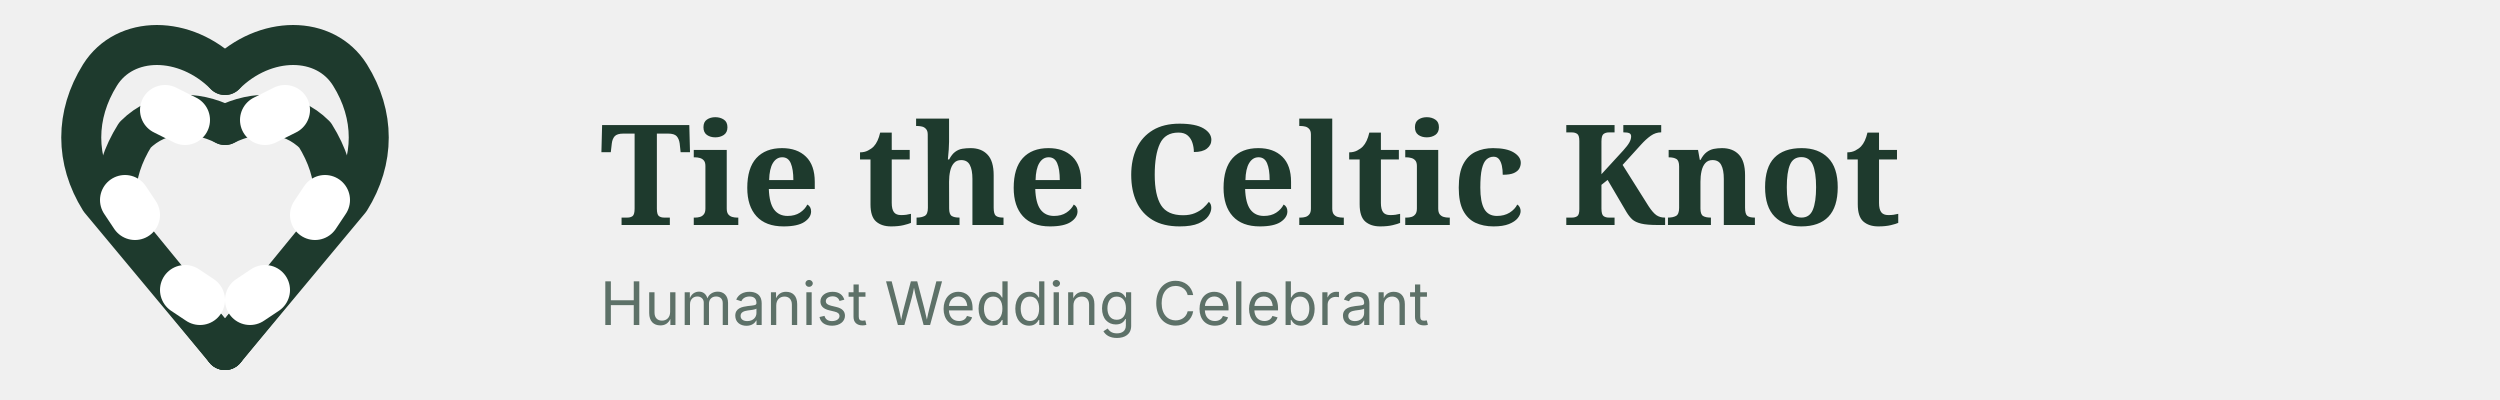
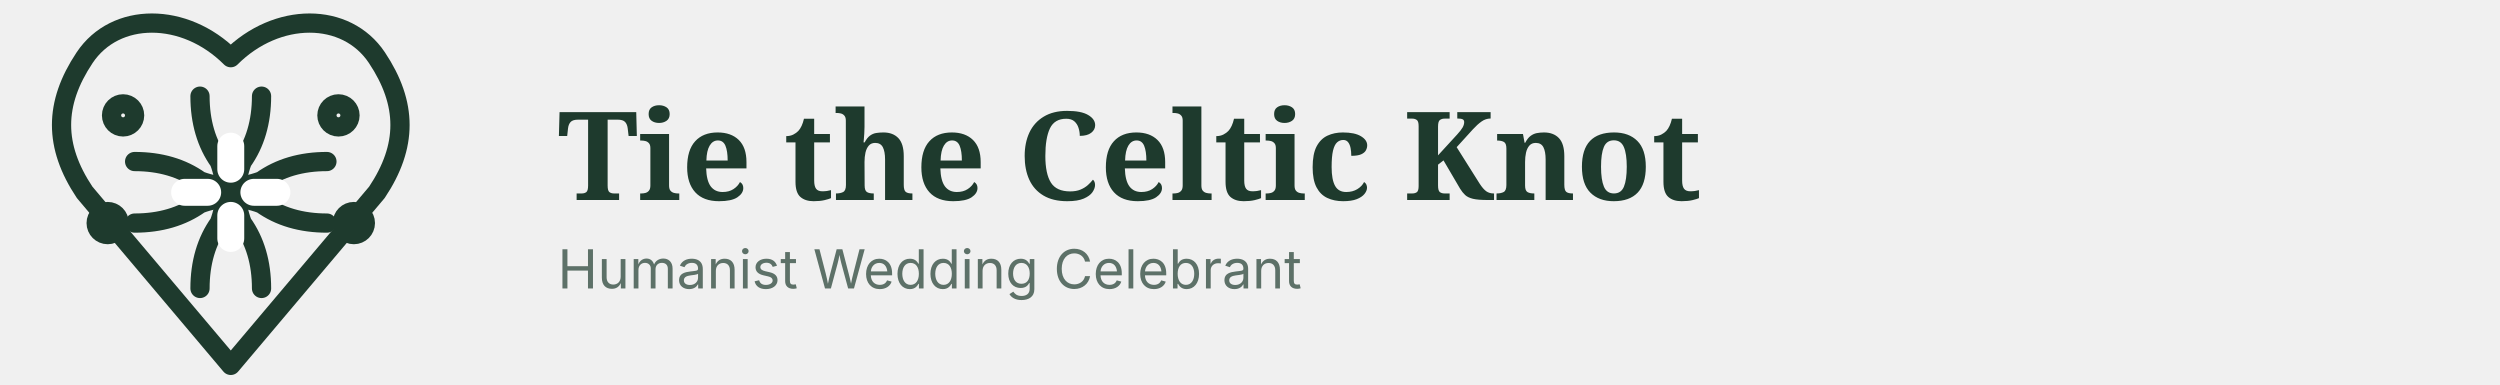
- <svg xmlns="http://www.w3.org/2000/svg" width="500" height="80" viewBox="0 0 500 80" fill="none">
-   <g transform="translate(45, 40)">
-     <path d="M 0,-25 C -8,-33 -20,-33 -25,-25 C -30,-17 -30,-8 -25,0 L 0,30" fill="none" stroke="#1e3a2d" stroke-width="8" stroke-linecap="round" stroke-linejoin="round" />
-     <path d="M 0,-25 C 8,-33 20,-33 25,-25 C 30,-17 30,-8 25,0 L 0,30" fill="none" stroke="#1e3a2d" stroke-width="8" stroke-linecap="round" stroke-linejoin="round" />
-     <path d="M 0,30 L -18,8 C -23,3 -23,-5 -18,-13 C -13,-18 -6,-18 0,-15" fill="none" stroke="#1e3a2d" stroke-width="8" stroke-linecap="round" stroke-linejoin="round" />
-     <path d="M 0,30 L 18,8 C 23,3 23,-5 18,-13 C 13,-18 6,-18 0,-15" fill="none" stroke="#1e3a2d" stroke-width="8" stroke-linecap="round" stroke-linejoin="round" />
-     <path d="M -12,-18 L -8,-16" fill="none" stroke="white" stroke-width="10" stroke-linecap="round" />
-     <path d="M 8,-16 L 12,-18" fill="none" stroke="white" stroke-width="10" stroke-linecap="round" />
-     <path d="M -20,0 L -18,3" fill="none" stroke="white" stroke-width="10" stroke-linecap="round" />
-     <path d="M 18,3 L 20,0" fill="none" stroke="white" stroke-width="10" stroke-linecap="round" />
-     <path d="M -8,18 L -5,20" fill="none" stroke="white" stroke-width="10" stroke-linecap="round" />
-     <path d="M 5,20 L 8,18" fill="none" stroke="white" stroke-width="10" stroke-linecap="round" />
+ <svg xmlns="http://www.w3.org/2000/svg" width="650" height="100" viewBox="0 0 650 100" fill="none">
+   <g transform="translate(60, 50)">
+     <path d="M 0,-35              C -12,-47 -30,-47 -38,-35              C -46,-23 -46,-12 -38,0              L 0,45              L 38,0              C 46,-12 46,-23 38,-35              C 30,-47 12,-47 0,-35 Z" fill="none" stroke="#1e3a2d" stroke-width="5" stroke-linecap="round" stroke-linejoin="round" />
+     <path d="M -25,-8 Q -15,-8 -8,-3 Q 0,0 8,-3 Q 15,-8 25,-8" fill="none" stroke="#1e3a2d" stroke-width="5" stroke-linecap="round" />
+     <path d="M 25,8 Q 15,8 8,3 Q 0,0 -8,3 Q -15,8 -25,8" fill="none" stroke="#1e3a2d" stroke-width="5" stroke-linecap="round" />
+     <path d="M -8,-25 Q -8,-15 -3,-8 Q 0,0 -3,8 Q -8,15 -8,25" fill="none" stroke="#1e3a2d" stroke-width="5" stroke-linecap="round" />
+     <path d="M 8,25 Q 8,15 3,8 Q 0,0 3,-8 Q 8,-15 8,-25" fill="none" stroke="#1e3a2d" stroke-width="5" stroke-linecap="round" />
+     <path d="M -12,0 L -6,0" fill="none" stroke="white" stroke-width="7" stroke-linecap="round" />
+     <path d="M 6,0 L 12,0" fill="none" stroke="white" stroke-width="7" stroke-linecap="round" />
+     <path d="M 0,-12 L 0,-6" fill="none" stroke="white" stroke-width="7" stroke-linecap="round" />
+     <path d="M 0,6 L 0,12" fill="none" stroke="white" stroke-width="7" stroke-linecap="round" />
+     <circle cx="-28" cy="-20" r="3" fill="none" stroke="#1e3a2d" stroke-width="5" />
+     <circle cx="28" cy="-20" r="3" fill="none" stroke="#1e3a2d" stroke-width="5" />
+     <circle cx="-32" cy="8" r="3" fill="none" stroke="#1e3a2d" stroke-width="5" />
+     <circle cx="32" cy="8" r="3" fill="none" stroke="#1e3a2d" stroke-width="5" />
  </g>
-   <text x="120" y="45" font-family="Libre Baskerville, serif" font-size="28" font-weight="700" fill="#1e3a2d">
+   <text x="145" y="52" font-family="Libre Baskerville, serif" font-size="32" font-weight="700" fill="#1e3a2d">
    Tie the Celtic Knot
  </text>
-   <text x="120" y="65" font-family="Inter, sans-serif" font-size="12" font-weight="400" fill="#1e3a2d" opacity="0.7">
+   <text x="145" y="75" font-family="Inter, sans-serif" font-size="14" font-weight="400" fill="#1e3a2d" opacity="0.7">
    Humanist Wedding Celebrant
  </text>
</svg>
